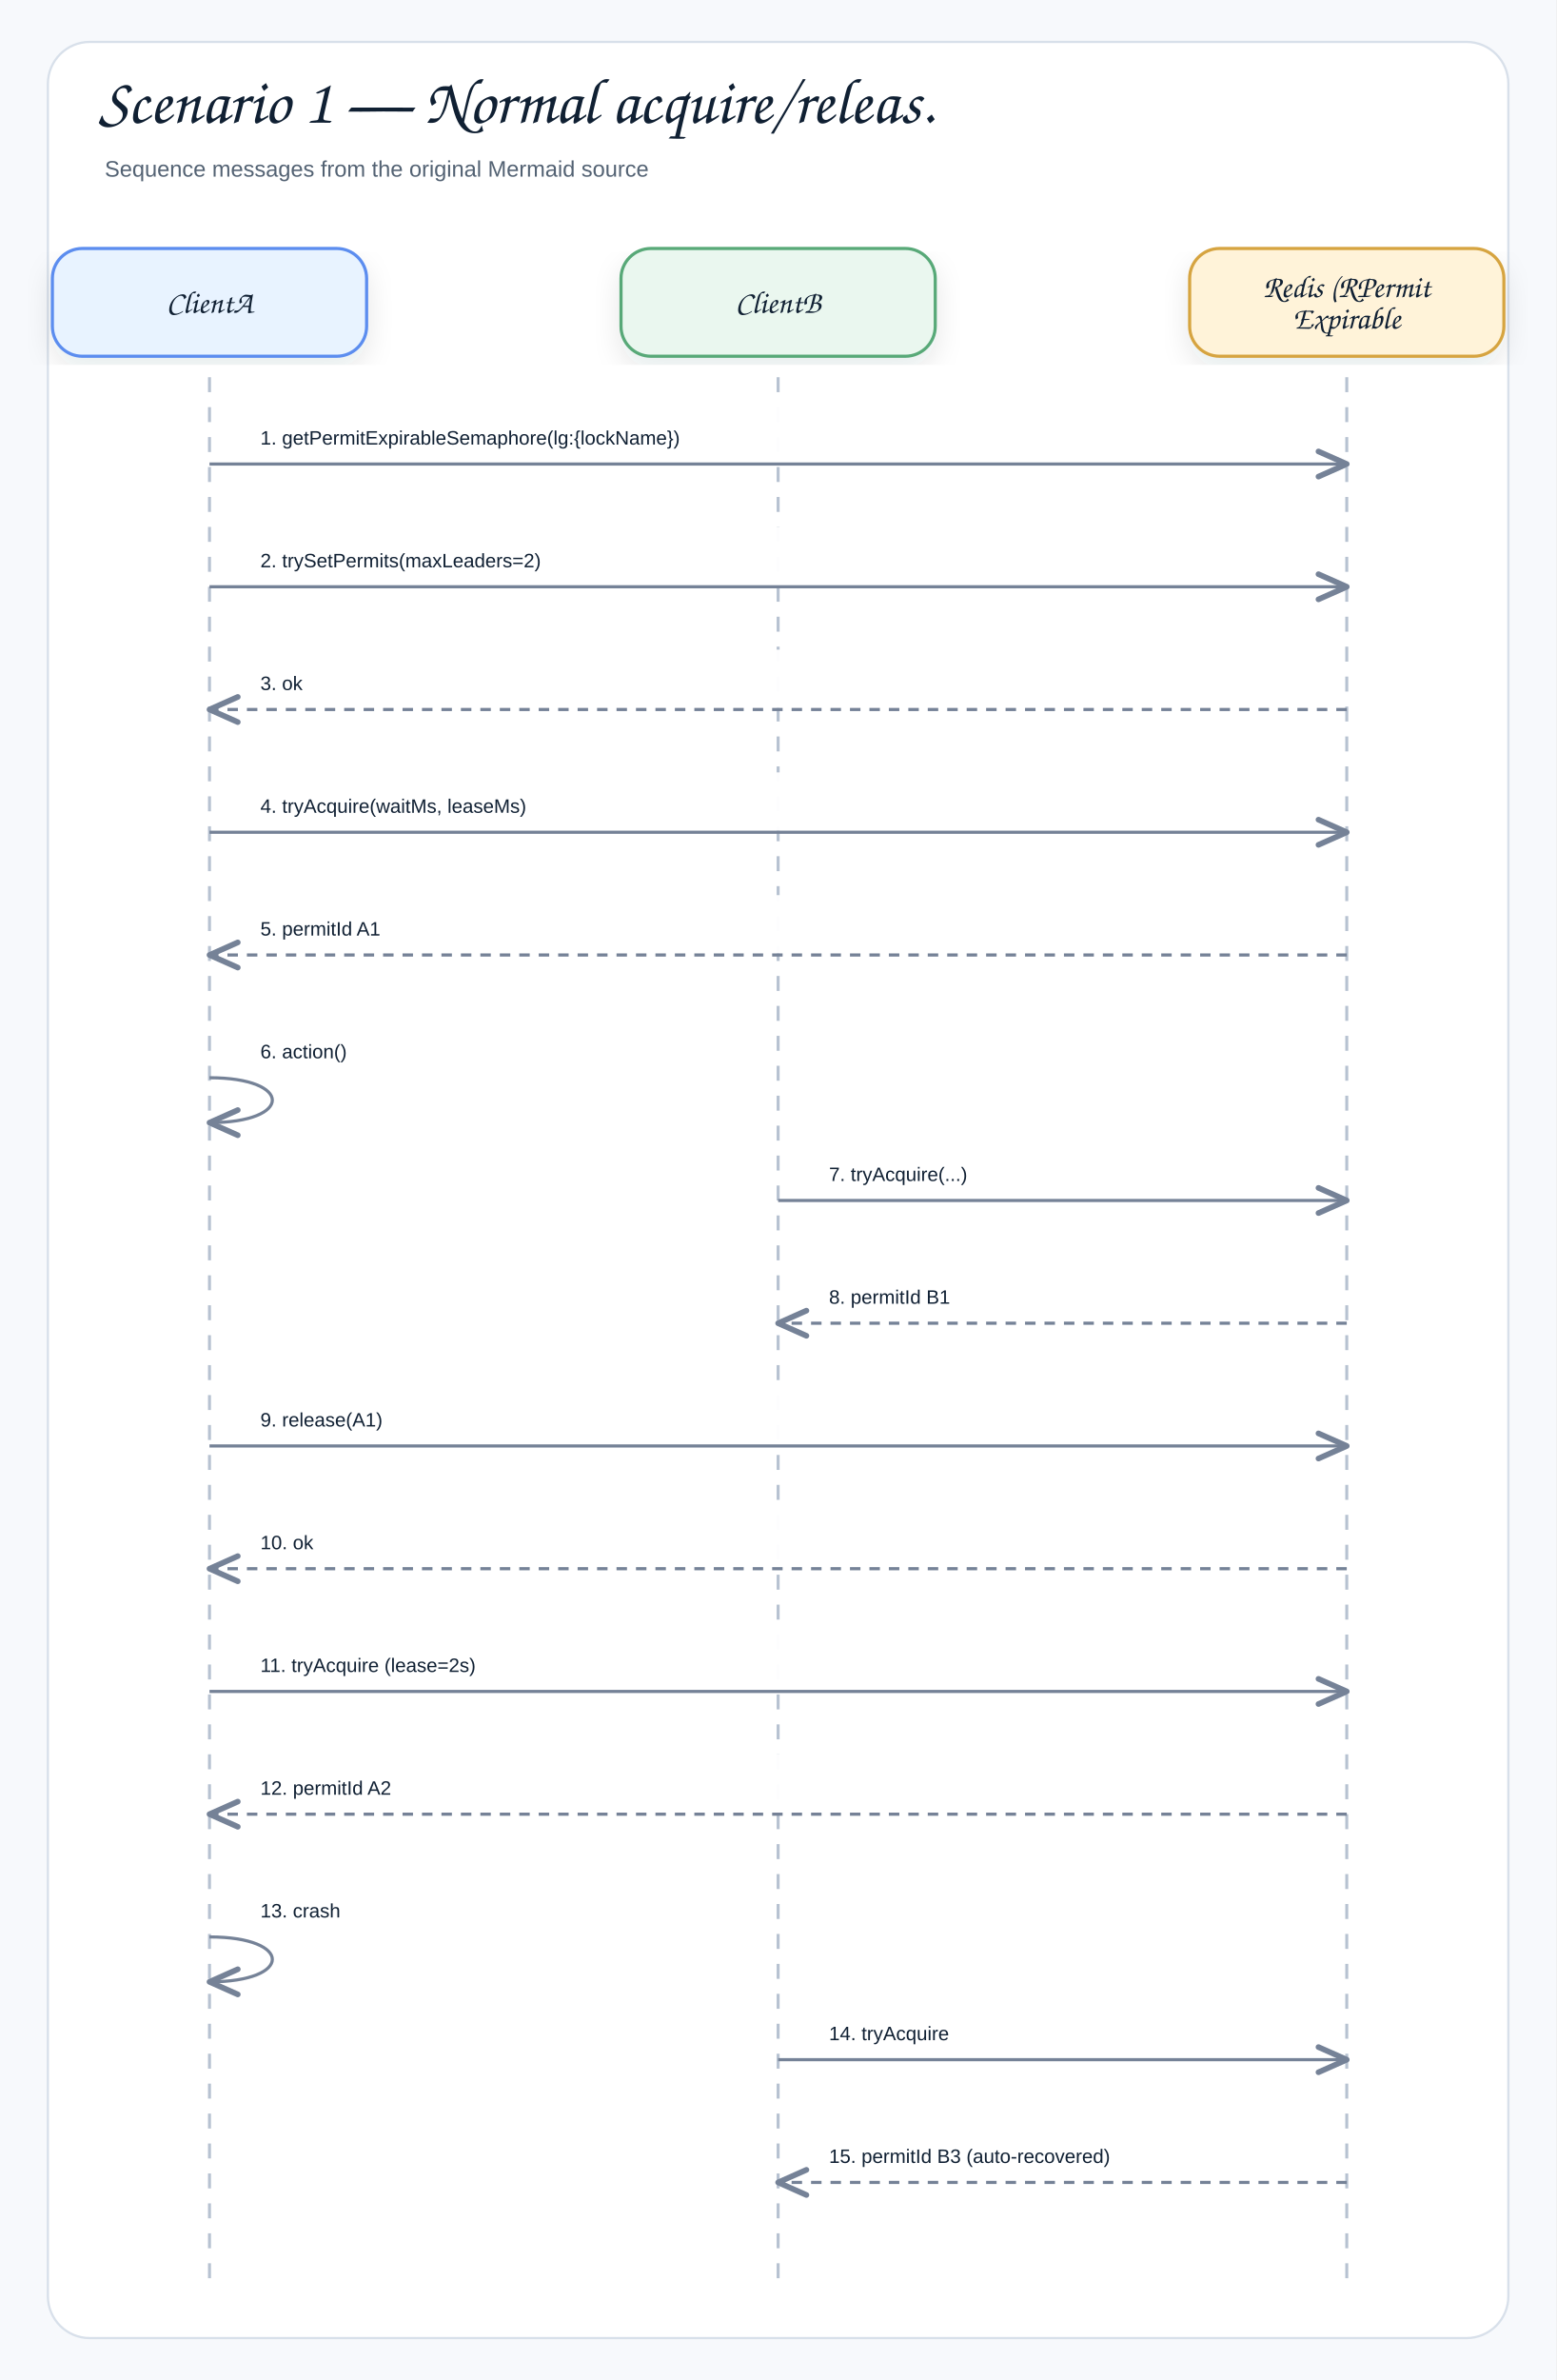
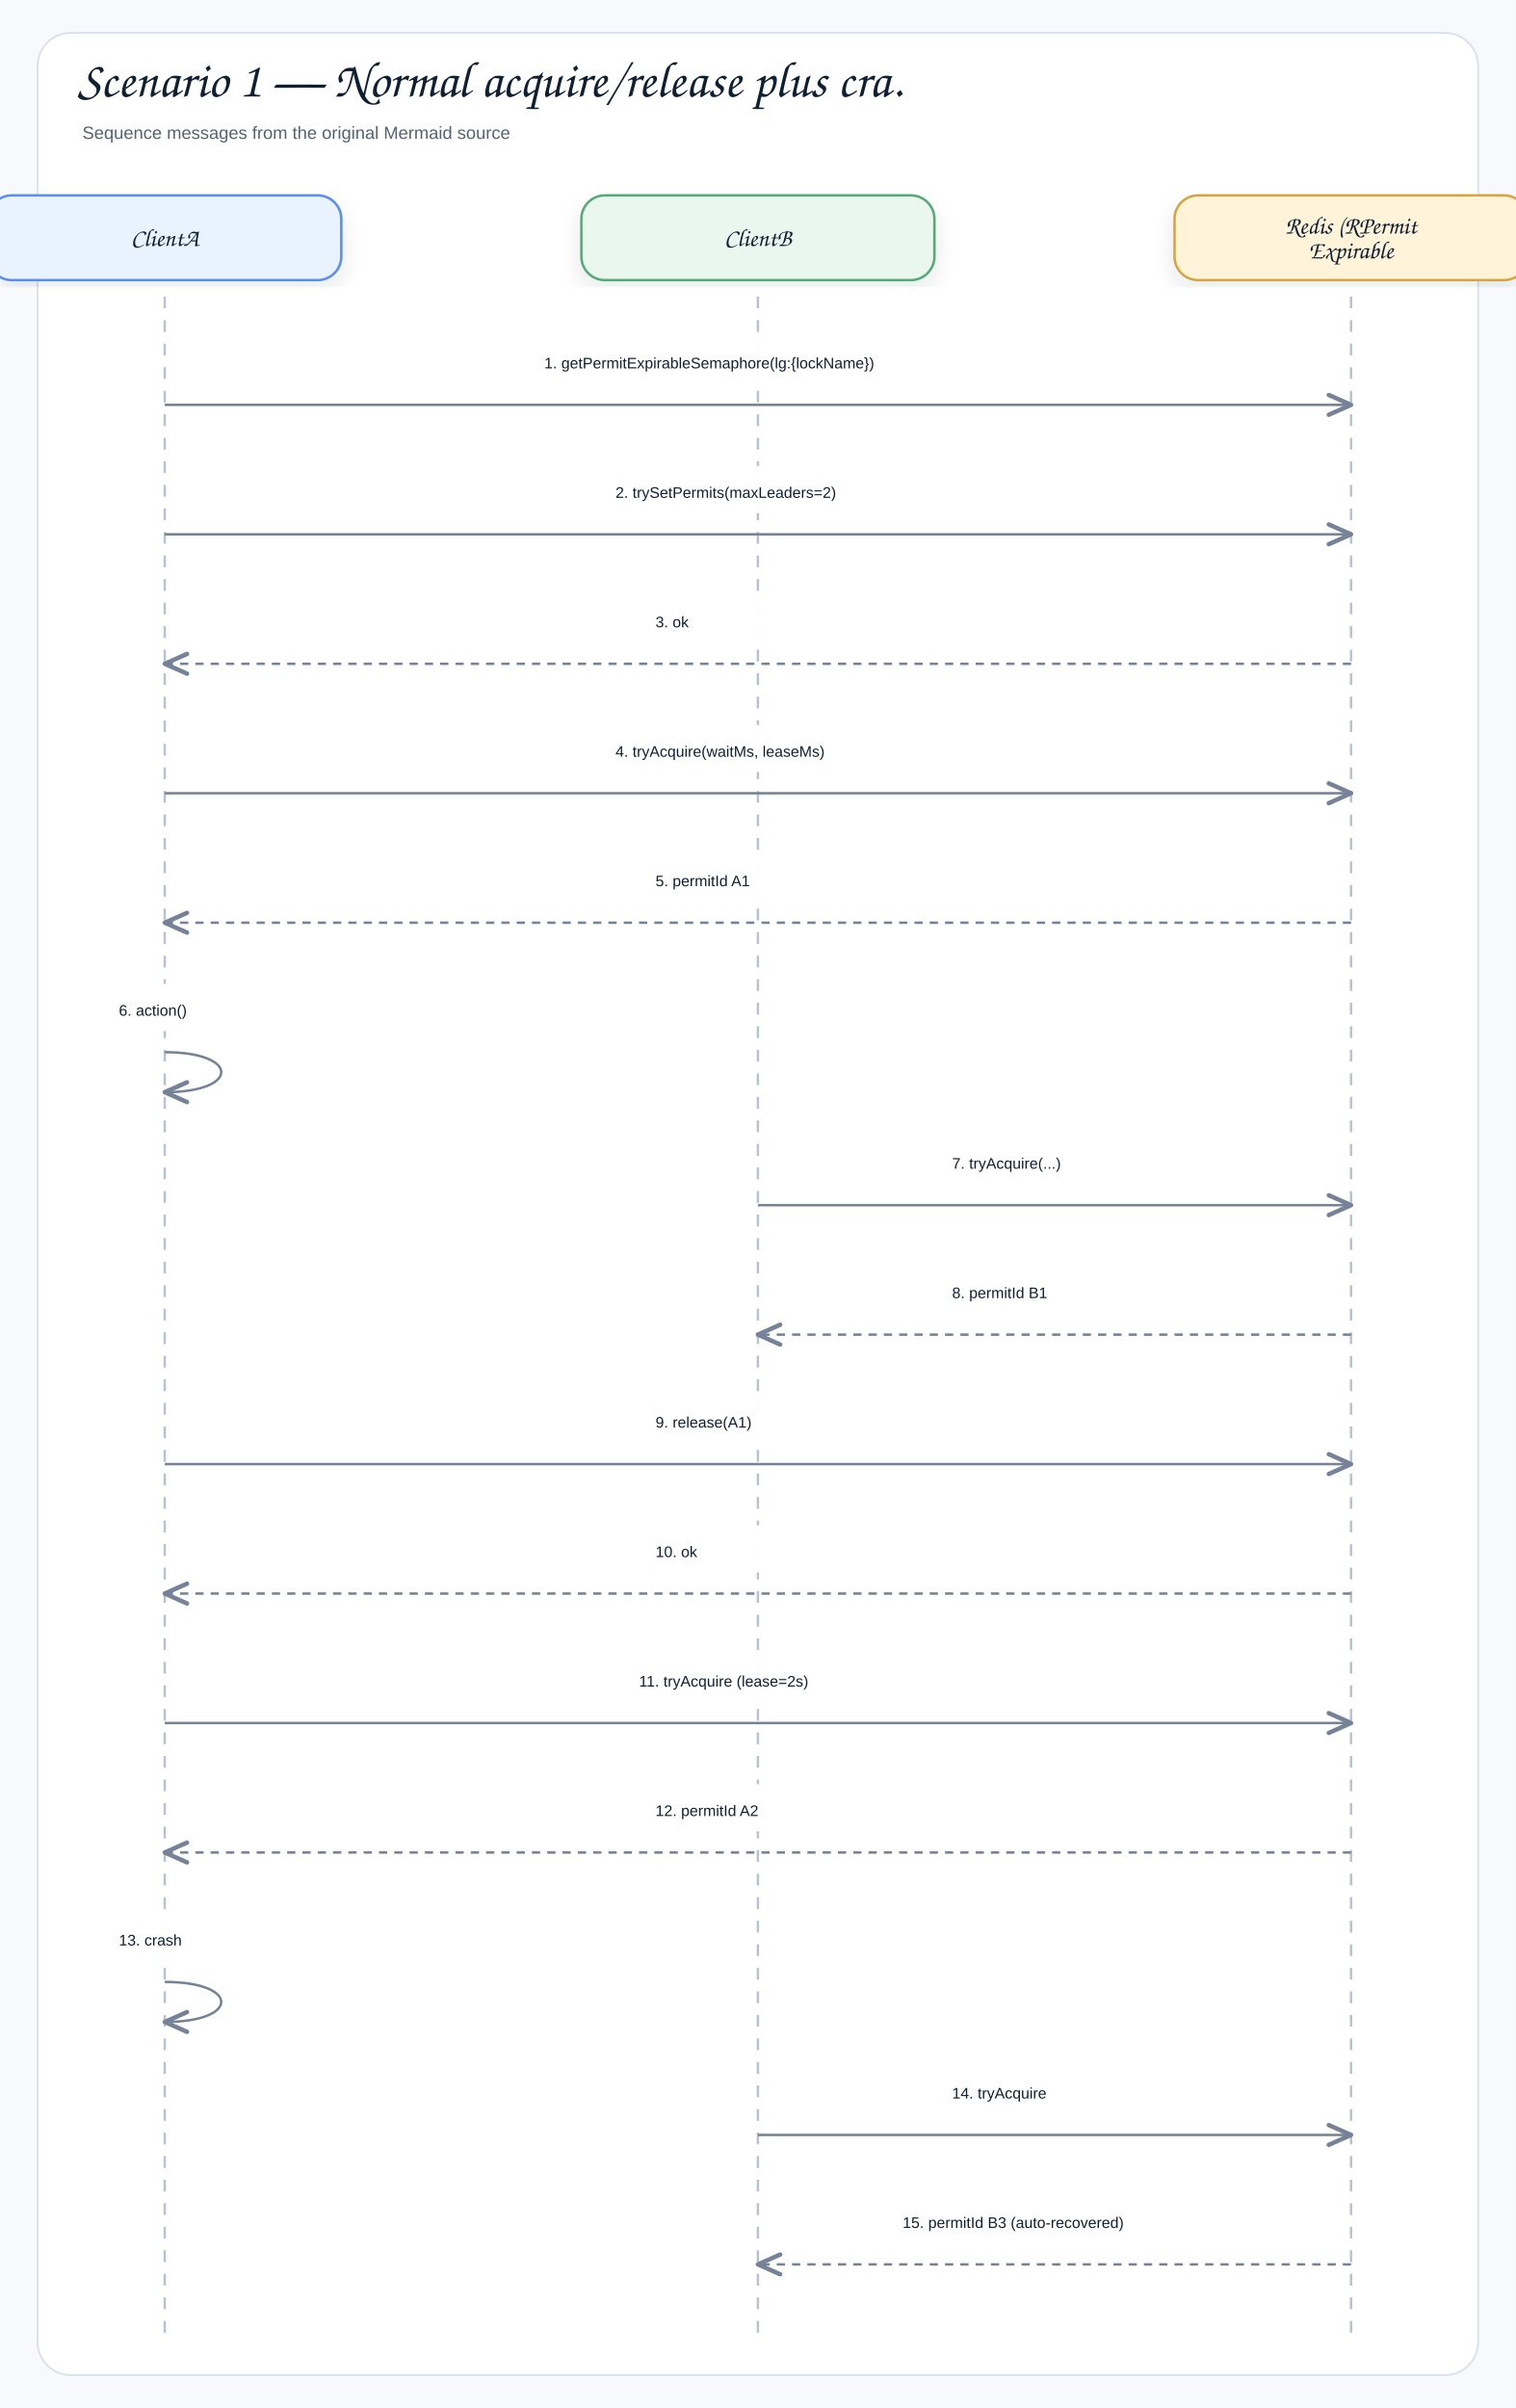
- <svg xmlns="http://www.w3.org/2000/svg" width="1040" height="1590" viewBox="0 0 1040 1590" role="img" aria-label="Scenario 1 — Normal acquire/release plus crash recovery">
+ <svg xmlns="http://www.w3.org/2000/svg" width="1288" height="2046" viewBox="0 0 1288 2046" role="img" aria-label="Scenario 1 — Normal acquire/release plus crash recovery">
  <defs>
    <filter id="shadow" x="-8%" y="-8%" width="116%" height="116%">
      <feDropShadow dx="0" dy="8" stdDeviation="9" flood-color="#1f2937" flood-opacity="0.10" />
    </filter>
    <marker id="openArrow" markerWidth="12" markerHeight="10" refX="10" refY="5" orient="auto" markerUnits="strokeWidth">
      <path d="M 1 1 L 10 5 L 1 9" fill="none" stroke="#758297" stroke-width="1.8" stroke-linecap="round" stroke-linejoin="round" />
    </marker>
    <marker id="inherit" markerWidth="14" markerHeight="12" refX="12" refY="6" orient="auto" markerUnits="strokeWidth">
      <path d="M 0 1 L 12 6 L 0 11 Z" fill="#ffffff" stroke="#758297" stroke-width="1.8" />
    </marker>
    <style>
    .canvas{fill:#f7f9fc}.frame{fill:#fff;stroke:#d8e0ea;stroke-width:1.5}
    .title{font-family:"Architects Daughter","Comic Sans MS","Comic Sans",cursive;font-size:43px;font-weight:400;fill:#102033}
    .subtitle{font-family:"Comic Sans MS","Comic Sans","Comic Neue",Arial,sans-serif;font-size:15px;font-weight:400;fill:#536273}
    .label{font-family:"Architects Daughter","Comic Sans MS","Comic Sans",cursive;font-size:25px;font-weight:400;fill:#102033}
    .smallLabel{font-family:"Architects Daughter","Comic Sans MS","Comic Sans",cursive;font-size:21px;font-weight:400;fill:#102033}
    .mono{font-family:"Comic Sans MS","Comic Sans","Comic Neue",Arial,sans-serif;font-size:12px;font-weight:400;fill:#102033}
    .small{font-family:"Comic Sans MS","Comic Sans","Comic Neue",Arial,sans-serif;font-size:12px;font-weight:400;fill:#536273}
    .strong{font-family:"Comic Sans MS","Comic Sans","Comic Neue",Arial,sans-serif;font-size:13px;font-weight:400;fill:#102033}
    .card{stroke-width:2.1;filter:url(#shadow)}.compartment{stroke-width:1.5;fill:none}
    .line{stroke:#758297;stroke-width:2.1;fill:none;marker-end:url(#openArrow)}
    .plainLine{stroke:#758297;stroke-width:2.1;fill:none}
    .dashed{stroke:#758297;stroke-width:2.1;stroke-dasharray:7 6;fill:none;marker-end:url(#openArrow)}
    .inheritLine{stroke:#758297;stroke-width:2.2;fill:none;marker-end:url(#inherit)}
    .implLine{stroke:#758297;stroke-width:2.2;stroke-dasharray:8 7;fill:none;marker-end:url(#inherit)}
  </style>
  </defs>
-   <rect class="canvas" width="1040" height="1590" />
-   <rect class="frame" x="32" y="28" width="976" height="1534" rx="28" />
-   <text class="title" x="66" y="82">Scenario 1 — Normal acquire/releas.</text>
+   <rect class="canvas" width="1288" height="2046" />
+   <rect class="frame" x="32" y="28" width="1224" height="1990" rx="28" />
+   <text class="title" x="66" y="82">Scenario 1 — Normal acquire/release plus cra.</text>
  <text class="subtitle" x="70" y="118">Sequence messages from the original Mermaid source</text>
-   <rect class="card" x="35" y="166" width="210" height="72" rx="20" fill="#E8F3FF" stroke="#5B8DEF" />
+   <rect class="card" x="-10" y="166" width="300" height="72" rx="20" fill="#E8F3FF" stroke="#5B8DEF" />
  <text class="smallLabel" x="140" y="209" text-anchor="middle">ClientA</text>
-   <line x1="140" y1="252" x2="140" y2="1530" stroke="#b7c2d1" stroke-width="2" stroke-dasharray="10 10" />
-   <rect class="card" x="415" y="166" width="210" height="72" rx="20" fill="#EAF7EF" stroke="#58A978" />
-   <text class="smallLabel" x="520" y="209" text-anchor="middle">ClientB</text>
-   <line x1="520" y1="252" x2="520" y2="1530" stroke="#b7c2d1" stroke-width="2" stroke-dasharray="10 10" />
-   <rect class="card" x="795" y="166" width="210" height="72" rx="20" fill="#FFF3D9" stroke="#D6A441" />
-   <text class="smallLabel" x="900" y="198.5" text-anchor="middle">Redis (RPermit</text>
-   <text class="smallLabel" x="900" y="219.5" text-anchor="middle">Expirable</text>
-   <line x1="900" y1="252" x2="900" y2="1530" stroke="#b7c2d1" stroke-width="2" stroke-dasharray="10 10" />
-   <rect x="158" y="270" width="724" height="39" rx="12" fill="#ffffff" opacity="0.97" />
-   <text class="strong" x="174" y="297" text-anchor="start">1. getPermitExpirableSemaphore(lg:{lockName})</text>
-   <path class="line" d="M140 310 L900 310" />
-   <rect x="158" y="352" width="724" height="39" rx="12" fill="#ffffff" opacity="0.97" />
-   <text class="strong" x="174" y="379" text-anchor="start">2. trySetPermits(maxLeaders=2)</text>
-   <path class="line" d="M140 392 L900 392" />
-   <rect x="158" y="434" width="724" height="39" rx="12" fill="#ffffff" opacity="0.97" />
-   <text class="strong" x="174" y="461" text-anchor="start">3. ok</text>
-   <path class="dashed" d="M900 474 L140 474" />
-   <rect x="158" y="516" width="724" height="39" rx="12" fill="#ffffff" opacity="0.97" />
-   <text class="strong" x="174" y="543" text-anchor="start">4. tryAcquire(waitMs, leaseMs)</text>
-   <path class="line" d="M140 556 L900 556" />
-   <rect x="158" y="598" width="724" height="39" rx="12" fill="#ffffff" opacity="0.97" />
-   <text class="strong" x="174" y="625" text-anchor="start">5. permitId A1</text>
-   <path class="dashed" d="M900 638 L140 638" />
-   <rect x="158" y="680" width="190" height="39" rx="12" fill="#ffffff" opacity="0.97" />
-   <text class="strong" x="174" y="707" text-anchor="start">6. action()</text>
-   <path class="line" d="M140 720 C196 720 196 750 140 750" />
-   <rect x="538" y="762" width="344" height="39" rx="12" fill="#ffffff" opacity="0.97" />
-   <text class="strong" x="554" y="789" text-anchor="start">7. tryAcquire(...)</text>
-   <path class="line" d="M520 802 L900 802" />
-   <rect x="538" y="844" width="344" height="39" rx="12" fill="#ffffff" opacity="0.97" />
-   <text class="strong" x="554" y="871" text-anchor="start">8. permitId B1</text>
-   <path class="dashed" d="M900 884 L520 884" />
-   <rect x="158" y="926" width="724" height="39" rx="12" fill="#ffffff" opacity="0.97" />
-   <text class="strong" x="174" y="953" text-anchor="start">9. release(A1)</text>
-   <path class="line" d="M140 966 L900 966" />
-   <rect x="158" y="1008" width="724" height="39" rx="12" fill="#ffffff" opacity="0.97" />
-   <text class="strong" x="174" y="1035" text-anchor="start">10. ok</text>
-   <path class="dashed" d="M900 1048 L140 1048" />
-   <rect x="158" y="1090" width="724" height="39" rx="12" fill="#ffffff" opacity="0.97" />
-   <text class="strong" x="174" y="1117" text-anchor="start">11. tryAcquire (lease=2s)</text>
-   <path class="line" d="M140 1130 L900 1130" />
-   <rect x="158" y="1172" width="724" height="39" rx="12" fill="#ffffff" opacity="0.97" />
-   <text class="strong" x="174" y="1199" text-anchor="start">12. permitId A2</text>
-   <path class="dashed" d="M900 1212 L140 1212" />
-   <rect x="158" y="1254" width="190" height="39" rx="12" fill="#ffffff" opacity="0.97" />
-   <text class="strong" x="174" y="1281" text-anchor="start">13. crash</text>
-   <path class="line" d="M140 1294 C196 1294 196 1324 140 1324" />
-   <rect x="538" y="1336" width="344" height="39" rx="12" fill="#ffffff" opacity="0.97" />
-   <text class="strong" x="554" y="1363" text-anchor="start">14. tryAcquire</text>
-   <path class="line" d="M520 1376 L900 1376" />
-   <rect x="538" y="1418" width="344" height="39" rx="12" fill="#ffffff" opacity="0.97" />
-   <text class="strong" x="554" y="1445" text-anchor="start">15. permitId B3 (auto-recovered)</text>
-   <path class="dashed" d="M900 1458 L520 1458" />
+   <line class="lifeline" x1="140" y1="252" x2="140" y2="1986" stroke="#b7c2d1" stroke-width="2" stroke-dasharray="10 10" />
+   <rect class="card" x="494" y="166" width="300" height="72" rx="20" fill="#EAF7EF" stroke="#58A978" />
+   <text class="smallLabel" x="644" y="209" text-anchor="middle">ClientB</text>
+   <line class="lifeline" x1="644" y1="252" x2="644" y2="1986" stroke="#b7c2d1" stroke-width="2" stroke-dasharray="10 10" />
+   <rect class="card" x="998" y="166" width="300" height="72" rx="20" fill="#FFF3D9" stroke="#D6A441" />
+   <text class="smallLabel" x="1148" y="198.5" text-anchor="middle">Redis (RPermit</text>
+   <text class="smallLabel" x="1148" y="219.5" text-anchor="middle">Expirable</text>
+   <line class="lifeline" x1="1148" y1="252" x2="1148" y2="1986" stroke="#b7c2d1" stroke-width="2" stroke-dasharray="10 10" />
+   <rect x="444.5" y="286" width="399" height="40" rx="12" fill="#ffffff" opacity="0.97" />
+   <text class="strong" x="462.5" y="313" text-anchor="start">1. getPermitExpirableSemaphore(lg:{lockName})</text>
+   <path class="line" d="M140 344 L1148 344" />
+   <rect x="505" y="396" width="278" height="40" rx="12" fill="#ffffff" opacity="0.97" />
+   <text class="strong" x="523" y="423" text-anchor="start">2. trySetPermits(maxLeaders=2)</text>
+   <path class="line" d="M140 454 L1148 454" />
+   <rect x="539" y="506" width="210" height="40" rx="12" fill="#ffffff" opacity="0.97" />
+   <text class="strong" x="557" y="533" text-anchor="start">3. ok</text>
+   <path class="dashed" d="M1148 564 L140 564" />
+   <rect x="505" y="616" width="278" height="40" rx="12" fill="#ffffff" opacity="0.97" />
+   <text class="strong" x="523" y="643" text-anchor="start">4. tryAcquire(waitMs, leaseMs)</text>
+   <path class="line" d="M140 674 L1148 674" />
+   <rect x="539" y="726" width="210" height="40" rx="12" fill="#ffffff" opacity="0.97" />
+   <text class="strong" x="557" y="753" text-anchor="start">5. permitId A1</text>
+   <path class="dashed" d="M1148 784 L140 784" />
+   <rect x="83" y="836" width="210" height="40" rx="12" fill="#ffffff" opacity="0.97" />
+   <text class="strong" x="101" y="863" text-anchor="start">6. action()</text>
+   <path class="line" d="M140 894 C204 894 204 928 140 928" />
+   <rect x="791" y="966" width="210" height="40" rx="12" fill="#ffffff" opacity="0.97" />
+   <text class="strong" x="809" y="993" text-anchor="start">7. tryAcquire(...)</text>
+   <path class="line" d="M644 1024 L1148 1024" />
+   <rect x="791" y="1076" width="210" height="40" rx="12" fill="#ffffff" opacity="0.97" />
+   <text class="strong" x="809" y="1103" text-anchor="start">8. permitId B1</text>
+   <path class="dashed" d="M1148 1134 L644 1134" />
+   <rect x="539" y="1186" width="210" height="40" rx="12" fill="#ffffff" opacity="0.97" />
+   <text class="strong" x="557" y="1213" text-anchor="start">9. release(A1)</text>
+   <path class="line" d="M140 1244 L1148 1244" />
+   <rect x="539" y="1296" width="210" height="40" rx="12" fill="#ffffff" opacity="0.97" />
+   <text class="strong" x="557" y="1323" text-anchor="start">10. ok</text>
+   <path class="dashed" d="M1148 1354 L140 1354" />
+   <rect x="525" y="1406" width="238" height="40" rx="12" fill="#ffffff" opacity="0.97" />
+   <text class="strong" x="543" y="1433" text-anchor="start">11. tryAcquire (lease=2s)</text>
+   <path class="line" d="M140 1464 L1148 1464" />
+   <rect x="539" y="1516" width="210" height="40" rx="12" fill="#ffffff" opacity="0.97" />
+   <text class="strong" x="557" y="1543" text-anchor="start">12. permitId A2</text>
+   <path class="dashed" d="M1148 1574 L140 1574" />
+   <rect x="83" y="1626" width="210" height="40" rx="12" fill="#ffffff" opacity="0.97" />
+   <text class="strong" x="101" y="1653" text-anchor="start">13. crash</text>
+   <path class="line" d="M140 1684 C204 1684 204 1718 140 1718" />
+   <rect x="791" y="1756" width="210" height="40" rx="12" fill="#ffffff" opacity="0.97" />
+   <text class="strong" x="809" y="1783" text-anchor="start">14. tryAcquire</text>
+   <path class="line" d="M644 1814 L1148 1814" />
+   <rect x="749" y="1866" width="294" height="40" rx="12" fill="#ffffff" opacity="0.97" />
+   <text class="strong" x="767" y="1893" text-anchor="start">15. permitId B3 (auto-recovered)</text>
+   <path class="dashed" d="M1148 1924 L644 1924" />
</svg>
